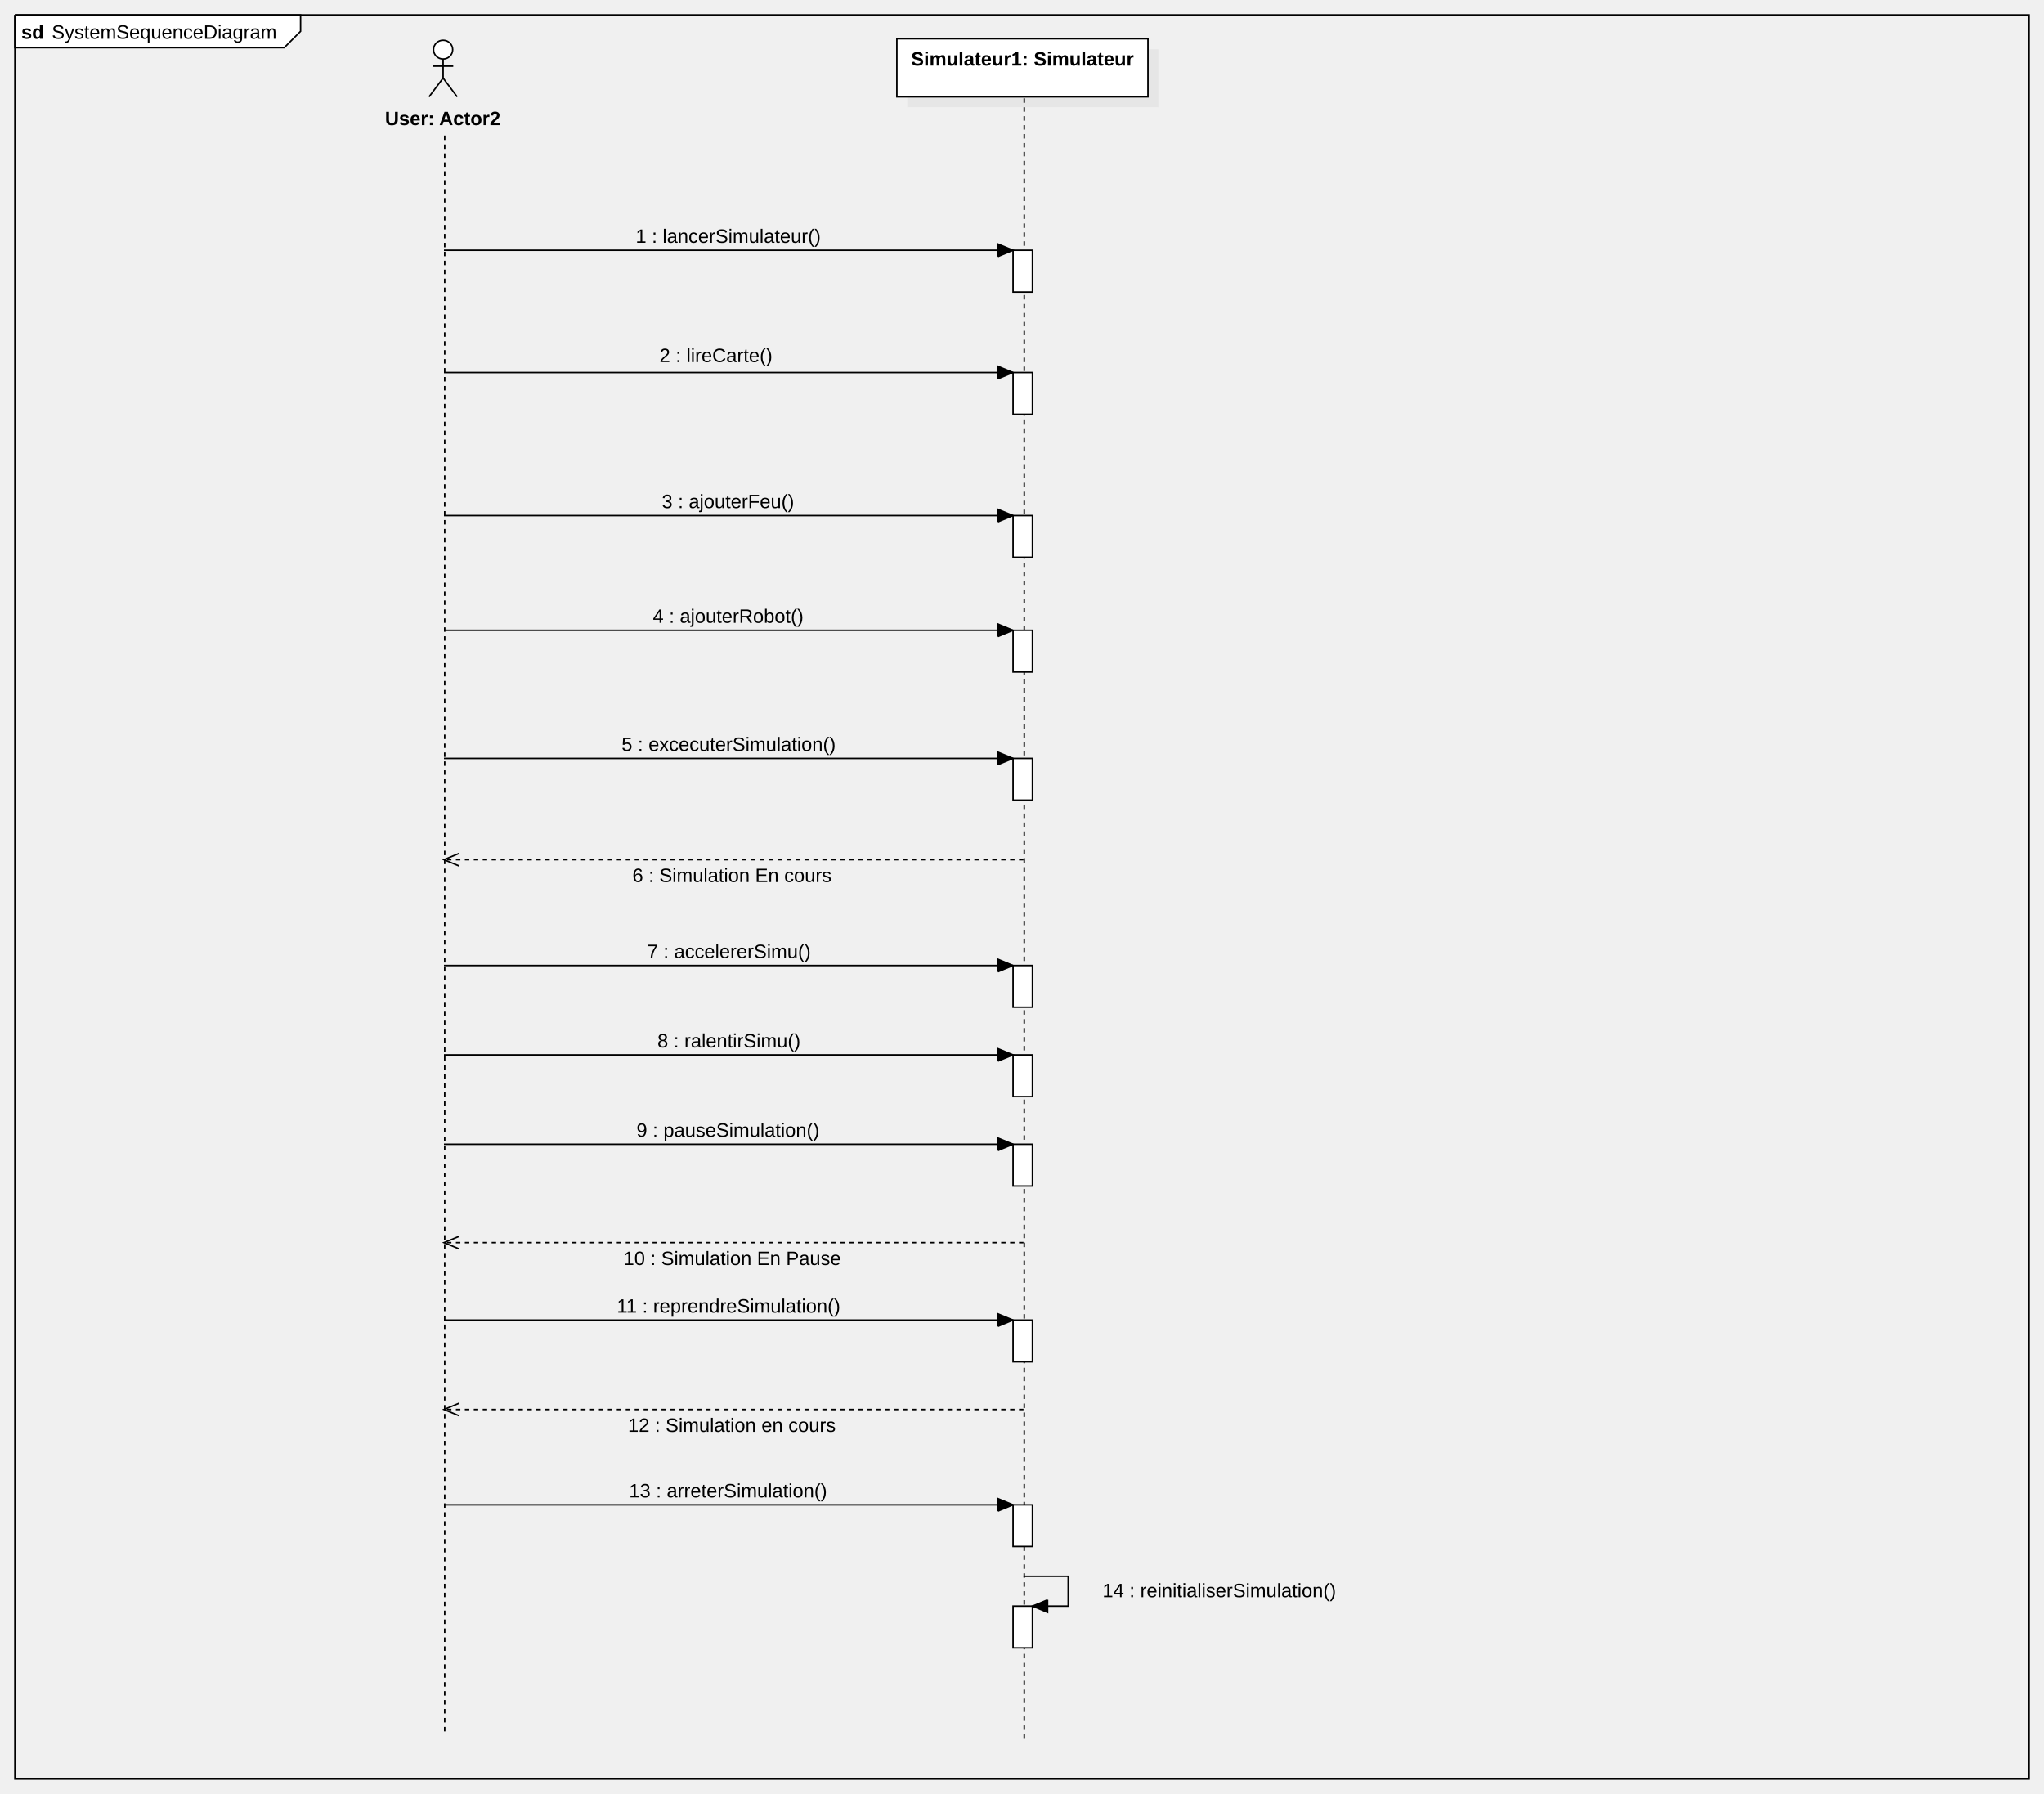
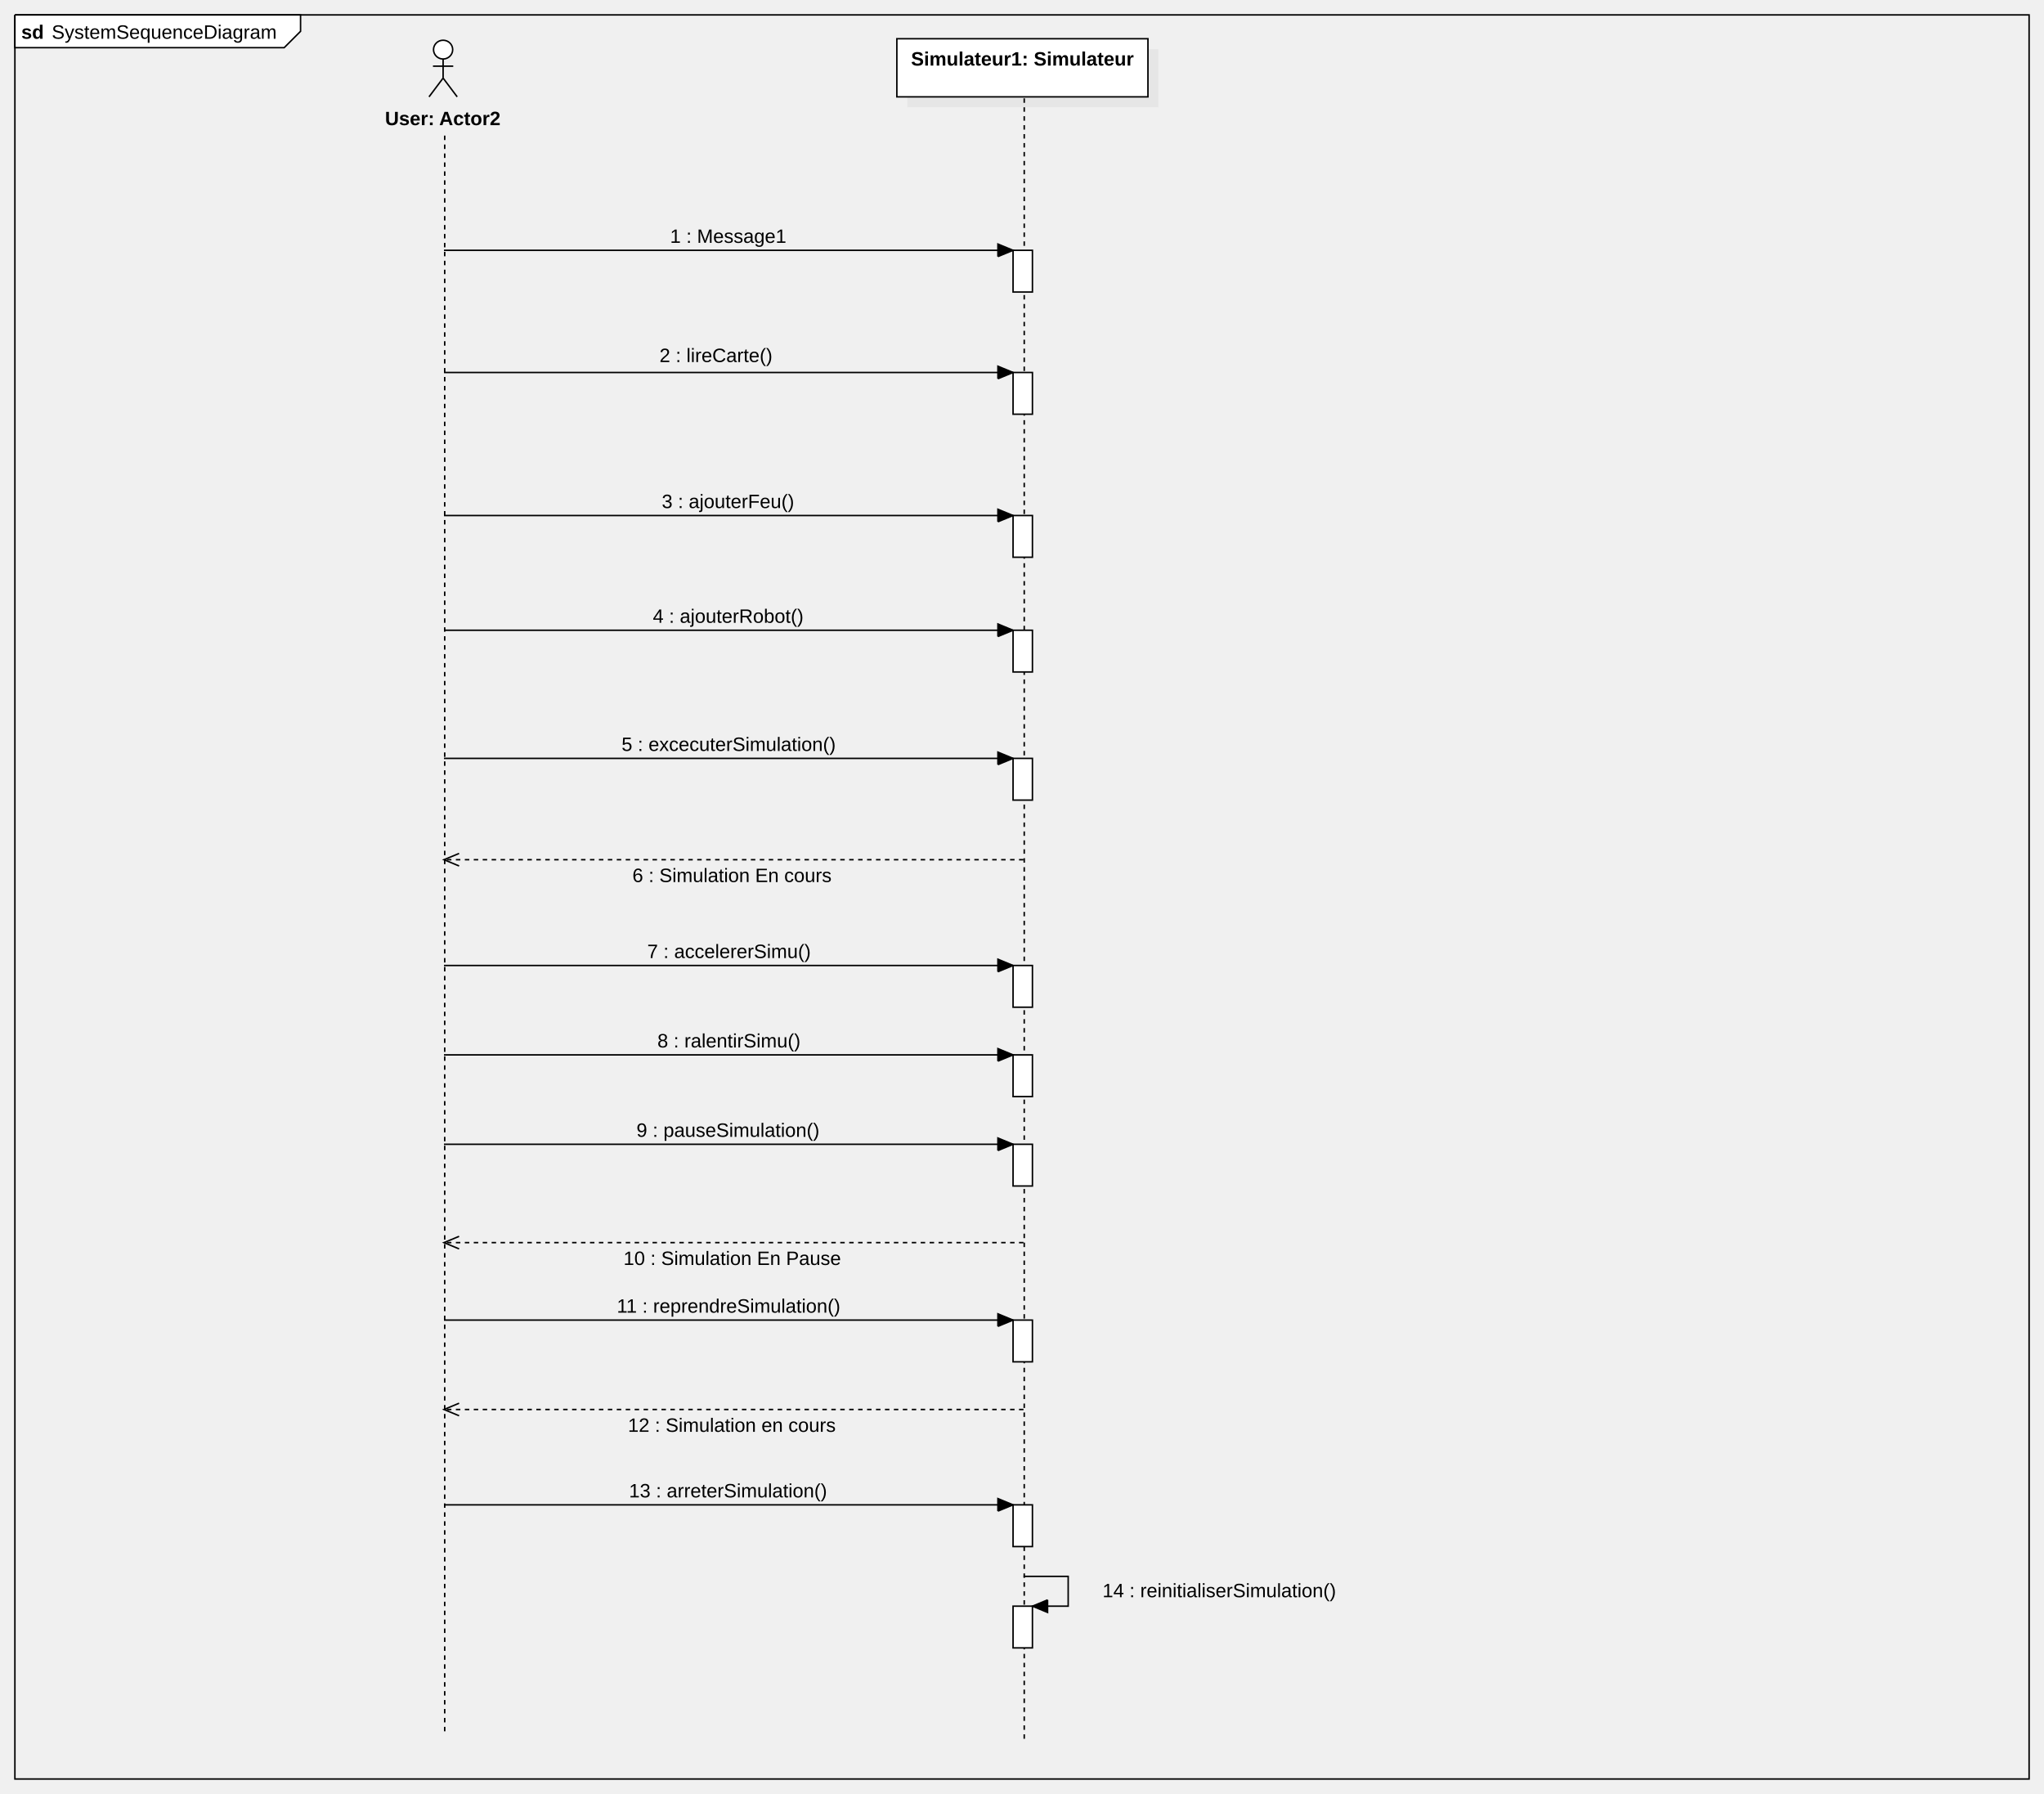
<svg xmlns="http://www.w3.org/2000/svg" version="1.1" width="1372" height="1204">
  <defs />
  <g>
    <g transform="translate(10,-14) scale(1,1)">
      <path fill="none" stroke="#000000" d="M 0 24 L 1352 24 L 1352 1208 L 0 1208 L 0 24" stroke-miterlimit="10" />
    </g>
    <g transform="translate(10,-14) scale(1,1)">
      <path fill="#ffffff" stroke="none" d="M 0 24 L 0 46 L 180.747 46 L 191.747 35 L 191.747 24 L 0 24" />
    </g>
    <g transform="translate(10,-14) scale(1,1)">
      <path fill="none" stroke="#000000" d="M 0 24 L 0 46 L 180.747 46 L 191.747 35 L 191.747 24 L 0 24 L 0 24" stroke-miterlimit="10" />
    </g>
    <g transform="translate(10,-14) scale(1,1)">
      <g>
        <path fill="none" stroke="none" />
        <text fill="#000000" stroke="none" font-family="Arial" font-size="13px" font-style="normal" font-weight="normal" text-decoration="none" x="24.73" y="40">SystemSequenceDiagram</text>
      </g>
    </g>
    <g transform="translate(10,-14) scale(1,1)">
      <g>
        <path fill="none" stroke="none" />
        <text fill="#000000" stroke="none" font-family="Arial" font-size="13px" font-style="normal" font-weight="bold" text-decoration="none" x="4.28" y="40">sd</text>
      </g>
    </g>
    <g transform="translate(10,-14) scale(1,1)">
      <path fill="#ffffff" stroke="none" d="M 280.998 47.3 C 280.998 43.821 283.877 41 287.427 41 C 290.978 41 293.856 43.821 293.856 47.3 C 293.856 50.779 290.978 53.6 287.427 53.6 C 283.877 53.6 280.998 50.779 280.998 47.3 Z" />
    </g>
    <g transform="translate(10,-14) scale(1,1)">
      <path fill="none" stroke="#000000" d="M 280.998 47.3 C 280.998 43.821 283.877 41 287.427 41 C 290.978 41 293.856 43.821 293.856 47.3 C 293.856 50.779 290.978 53.6 287.427 53.6 C 283.877 53.6 280.998 50.779 280.998 47.3 Z" stroke-miterlimit="10" />
    </g>
    <g transform="translate(10,-14) scale(1,1)">
      <path fill="none" stroke="#000000" d="M 287.427 53.6 L 287.427 66.4" stroke-miterlimit="10" />
    </g>
    <g transform="translate(10,-14) scale(1,1)">
      <path fill="none" stroke="#000000" d="M 280.62 58.4 L 294.235 58.4" stroke-miterlimit="10" />
    </g>
    <g transform="translate(10,-14) scale(1,1)">
      <path fill="none" stroke="#000000" d="M 287.427 66.4 L 277.973 79" stroke-miterlimit="10" />
    </g>
    <g transform="translate(10,-14) scale(1,1)">
      <path fill="none" stroke="#000000" d="M 287.427 66.4 L 296.882 79" stroke-miterlimit="10" />
    </g>
    <g transform="translate(10,-14) scale(1,1)">
      <g>
        <path fill="none" stroke="none" />
        <text fill="#000000" stroke="none" font-family="Arial" font-size="13px" font-style="normal" font-weight="bold" text-decoration="none" x="248.415" y="98">User: Actor2</text>
      </g>
    </g>
    <g transform="translate(10,-14) scale(1,1)">
      <path fill="none" stroke="#000000" d="M 288.5 105 L 288.5 1176" stroke-miterlimit="10" stroke-dasharray="3" />
    </g>
    <g transform="translate(10,-14) scale(1,1)">
      <rect fill="#C0C0C0" stroke="none" x="599" y="47" width="168.538" height="39" opacity="0.2" />
    </g>
    <g transform="translate(10,-14) scale(1,1)">
      <rect fill="#ffffff" stroke="none" x="592" y="40" width="168.538" height="39" />
    </g>
    <g transform="translate(10,-14) scale(1,1)">
      <path fill="none" stroke="#000000" d="M 592 40 L 760.538 40 L 760.538 79 L 592 79 L 592 40 Z Z" stroke-miterlimit="10" />
    </g>
    <g transform="translate(10,-14) scale(1,1)">
      <g>
        <path fill="none" stroke="none" />
        <text fill="#000000" stroke="none" font-family="Arial" font-size="13px" font-style="normal" font-weight="bold" text-decoration="none" x="601.5" y="58">Simulateur1: Simulateur</text>
      </g>
    </g>
    <g transform="translate(10,-14) scale(1,1)">
      <path fill="none" stroke="#000000" d="M 677.5 80 L 677.5 1184" stroke-miterlimit="10" stroke-dasharray="3" />
    </g>
    <g transform="translate(10,-14) scale(1,1)">
      <path fill="none" stroke="#000000" d="M 288 182 L 670 182" stroke-miterlimit="10" />
    </g>
    <g transform="translate(10,-14) scale(1,1)">
      <path fill="#000000" stroke="none" d="M 659.837 186.21 L 670 182 L 659.837 177.79" />
    </g>
    <g transform="translate(10,-14) scale(1,1)">
      <path fill="none" stroke="#000000" d="M 659.837 186.21 L 670 182 L 659.837 177.79 L 659.837 186.21" stroke-miterlimit="10" />
    </g>
    <g transform="translate(10,-14) scale(1,1)">
      <g>
        <path fill="none" stroke="none" />
-         <text fill="#000000" stroke="none" font-family="Arial" font-size="13px" font-style="normal" font-weight="normal" text-decoration="none" x="416.671" y="177">1 : lancerSimulateur()</text>
+         <text fill="#000000" stroke="none" font-family="Arial" font-size="13px" font-style="normal" font-weight="normal" text-decoration="none" x="439.783" y="177">1 : Message1</text>
      </g>
    </g>
    <g transform="translate(10,-14) scale(1,1)">
      <rect fill="#ffffff" stroke="none" x="670" y="182" width="13" height="28" />
    </g>
    <g transform="translate(10,-14) scale(1,1)">
      <path fill="none" stroke="#000000" d="M 670 182 L 683 182 L 683 210 L 670 210 L 670 182 Z Z" stroke-miterlimit="10" />
    </g>
    <g transform="translate(10,-14) scale(1,1)">
      <path fill="none" stroke="#000000" d="M 288 264 L 670 264" stroke-miterlimit="10" />
    </g>
    <g transform="translate(10,-14) scale(1,1)">
      <path fill="#000000" stroke="none" d="M 659.837 268.21 L 670 264 L 659.837 259.79" />
    </g>
    <g transform="translate(10,-14) scale(1,1)">
      <path fill="none" stroke="#000000" d="M 659.837 268.21 L 670 264 L 659.837 259.79 L 659.837 268.21" stroke-miterlimit="10" />
    </g>
    <g transform="translate(10,-14) scale(1,1)">
      <g>
        <path fill="none" stroke="none" />
        <text fill="#000000" stroke="none" font-family="Arial" font-size="13px" font-style="normal" font-weight="normal" text-decoration="none" x="432.671" y="257">2 : lireCarte()</text>
      </g>
    </g>
    <g transform="translate(10,-14) scale(1,1)">
      <rect fill="#ffffff" stroke="none" x="670" y="264" width="13" height="28" />
    </g>
    <g transform="translate(10,-14) scale(1,1)">
      <path fill="none" stroke="#000000" d="M 670 264 L 683 264 L 683 292 L 670 292 L 670 264 Z Z" stroke-miterlimit="10" />
    </g>
    <g transform="translate(10,-14) scale(1,1)">
      <path fill="none" stroke="#000000" d="M 288 360 L 670 360" stroke-miterlimit="10" />
    </g>
    <g transform="translate(10,-14) scale(1,1)">
      <path fill="#000000" stroke="none" d="M 659.837 364.21 L 670 360 L 659.837 355.79" />
    </g>
    <g transform="translate(10,-14) scale(1,1)">
      <path fill="none" stroke="#000000" d="M 659.837 364.21 L 670 360 L 659.837 355.79 L 659.837 364.21" stroke-miterlimit="10" />
    </g>
    <g transform="translate(10,-14) scale(1,1)">
      <g>
        <path fill="none" stroke="none" />
        <text fill="#000000" stroke="none" font-family="Arial" font-size="13px" font-style="normal" font-weight="normal" text-decoration="none" x="434.22" y="355">3 : ajouterFeu()</text>
      </g>
    </g>
    <g transform="translate(10,-14) scale(1,1)">
      <rect fill="#ffffff" stroke="none" x="670" y="360" width="13" height="28" />
    </g>
    <g transform="translate(10,-14) scale(1,1)">
      <path fill="none" stroke="#000000" d="M 670 360 L 683 360 L 683 388 L 670 388 L 670 360 Z Z" stroke-miterlimit="10" />
    </g>
    <g transform="translate(10,-14) scale(1,1)">
      <path fill="none" stroke="#000000" d="M 288 437 L 670 437" stroke-miterlimit="10" />
    </g>
    <g transform="translate(10,-14) scale(1,1)">
      <path fill="#000000" stroke="none" d="M 659.837 441.21 L 670 437 L 659.837 432.79" />
    </g>
    <g transform="translate(10,-14) scale(1,1)">
      <path fill="none" stroke="#000000" d="M 659.837 441.21 L 670 437 L 659.837 432.79 L 659.837 441.21" stroke-miterlimit="10" />
    </g>
    <g transform="translate(10,-14) scale(1,1)">
      <g>
        <path fill="none" stroke="none" />
        <text fill="#000000" stroke="none" font-family="Arial" font-size="13px" font-style="normal" font-weight="normal" text-decoration="none" x="428.22" y="432">4 : ajouterRobot()</text>
      </g>
    </g>
    <g transform="translate(10,-14) scale(1,1)">
      <rect fill="#ffffff" stroke="none" x="670" y="437" width="13" height="28" />
    </g>
    <g transform="translate(10,-14) scale(1,1)">
      <path fill="none" stroke="#000000" d="M 670 437 L 683 437 L 683 465 L 670 465 L 670 437 Z Z" stroke-miterlimit="10" />
    </g>
    <g transform="translate(10,-14) scale(1,1)">
      <path fill="none" stroke="#000000" d="M 288 523 L 670 523" stroke-miterlimit="10" />
    </g>
    <g transform="translate(10,-14) scale(1,1)">
      <path fill="#000000" stroke="none" d="M 659.837 527.21 L 670 523 L 659.837 518.79" />
    </g>
    <g transform="translate(10,-14) scale(1,1)">
      <path fill="none" stroke="#000000" d="M 659.837 527.21 L 670 523 L 659.837 518.79 L 659.837 527.21" stroke-miterlimit="10" />
    </g>
    <g transform="translate(10,-14) scale(1,1)">
      <g>
        <path fill="none" stroke="none" />
        <text fill="#000000" stroke="none" font-family="Arial" font-size="13px" font-style="normal" font-weight="normal" text-decoration="none" x="407.22" y="518">5 : excecuterSimulation()</text>
      </g>
    </g>
    <g transform="translate(10,-14) scale(1,1)">
      <rect fill="#ffffff" stroke="none" x="670" y="523" width="13" height="28" />
    </g>
    <g transform="translate(10,-14) scale(1,1)">
      <path fill="none" stroke="#000000" d="M 670 523 L 683 523 L 683 551 L 670 551 L 670 523 Z Z" stroke-miterlimit="10" />
    </g>
    <g transform="translate(10,-14) scale(1,1)">
      <path fill="none" stroke="#000000" d="M 677 591 L 288 591" stroke-miterlimit="10" stroke-dasharray="3" />
    </g>
    <g transform="translate(10,-14) scale(1,1)">
      <path fill="none" stroke="#000000" d="M 298.163 586.79 L 288 591 L 298.163 595.21" stroke-miterlimit="10" />
    </g>
    <g transform="translate(10,-14) scale(1,1)">
      <g>
        <path fill="none" stroke="none" />
        <text fill="#000000" stroke="none" font-family="Arial" font-size="13px" font-style="normal" font-weight="normal" text-decoration="none" x="414.5" y="606">6 : Simulation En cours</text>
      </g>
    </g>
    <g transform="translate(10,-14) scale(1,1)">
      <path fill="none" stroke="#000000" d="M 288 662 L 670 662" stroke-miterlimit="10" />
    </g>
    <g transform="translate(10,-14) scale(1,1)">
      <path fill="#000000" stroke="none" d="M 659.837 666.21 L 670 662 L 659.837 657.79" />
    </g>
    <g transform="translate(10,-14) scale(1,1)">
      <path fill="none" stroke="#000000" d="M 659.837 666.21 L 670 662 L 659.837 657.79 L 659.837 666.21" stroke-miterlimit="10" />
    </g>
    <g transform="translate(10,-14) scale(1,1)">
      <g>
        <path fill="none" stroke="none" />
        <text fill="#000000" stroke="none" font-family="Arial" font-size="13px" font-style="normal" font-weight="normal" text-decoration="none" x="424.45" y="657">7 : accelererSimu()</text>
      </g>
    </g>
    <g transform="translate(10,-14) scale(1,1)">
      <rect fill="#ffffff" stroke="none" x="670" y="662" width="13" height="28" />
    </g>
    <g transform="translate(10,-14) scale(1,1)">
      <path fill="none" stroke="#000000" d="M 670 662 L 683 662 L 683 690 L 670 690 L 670 662 Z Z" stroke-miterlimit="10" />
    </g>
    <g transform="translate(10,-14) scale(1,1)">
      <path fill="none" stroke="#000000" d="M 288 722 L 670 722" stroke-miterlimit="10" />
    </g>
    <g transform="translate(10,-14) scale(1,1)">
      <path fill="#000000" stroke="none" d="M 659.837 726.21 L 670 722 L 659.837 717.79" />
    </g>
    <g transform="translate(10,-14) scale(1,1)">
      <path fill="none" stroke="#000000" d="M 659.837 726.21 L 670 722 L 659.837 717.79 L 659.837 726.21" stroke-miterlimit="10" />
    </g>
    <g transform="translate(10,-14) scale(1,1)">
      <g>
        <path fill="none" stroke="none" />
        <text fill="#000000" stroke="none" font-family="Arial" font-size="13px" font-style="normal" font-weight="normal" text-decoration="none" x="431.26" y="717">8 : ralentirSimu()</text>
      </g>
    </g>
    <g transform="translate(10,-14) scale(1,1)">
      <rect fill="#ffffff" stroke="none" x="670" y="722" width="13" height="28" />
    </g>
    <g transform="translate(10,-14) scale(1,1)">
      <path fill="none" stroke="#000000" d="M 670 722 L 683 722 L 683 750 L 670 750 L 670 722 Z Z" stroke-miterlimit="10" />
    </g>
    <g transform="translate(10,-14) scale(1,1)">
      <path fill="none" stroke="#000000" d="M 288 782 L 670 782" stroke-miterlimit="10" />
    </g>
    <g transform="translate(10,-14) scale(1,1)">
      <path fill="#000000" stroke="none" d="M 659.837 786.21 L 670 782 L 659.837 777.79" />
    </g>
    <g transform="translate(10,-14) scale(1,1)">
      <path fill="none" stroke="#000000" d="M 659.837 786.21 L 670 782 L 659.837 777.79 L 659.837 786.21" stroke-miterlimit="10" />
    </g>
    <g transform="translate(10,-14) scale(1,1)">
      <g>
        <path fill="none" stroke="none" />
        <text fill="#000000" stroke="none" font-family="Arial" font-size="13px" font-style="normal" font-weight="normal" text-decoration="none" x="417.22" y="777">9 : pauseSimulation()</text>
      </g>
    </g>
    <g transform="translate(10,-14) scale(1,1)">
      <rect fill="#ffffff" stroke="none" x="670" y="782" width="13" height="28" />
    </g>
    <g transform="translate(10,-14) scale(1,1)">
      <path fill="none" stroke="#000000" d="M 670 782 L 683 782 L 683 810 L 670 810 L 670 782 Z Z" stroke-miterlimit="10" />
    </g>
    <g transform="translate(10,-14) scale(1,1)">
      <path fill="none" stroke="#000000" d="M 677 848 L 288 848" stroke-miterlimit="10" stroke-dasharray="3" />
    </g>
    <g transform="translate(10,-14) scale(1,1)">
      <path fill="none" stroke="#000000" d="M 298.163 843.79 L 288 848 L 298.163 852.21" stroke-miterlimit="10" />
    </g>
    <g transform="translate(10,-14) scale(1,1)">
      <g>
        <path fill="none" stroke="none" />
        <text fill="#000000" stroke="none" font-family="Arial" font-size="13px" font-style="normal" font-weight="normal" text-decoration="none" x="408.5" y="863">10 : Simulation En Pause</text>
      </g>
    </g>
    <g transform="translate(10,-14) scale(1,1)">
      <path fill="none" stroke="#000000" d="M 288 900 L 670 900" stroke-miterlimit="10" />
    </g>
    <g transform="translate(10,-14) scale(1,1)">
      <path fill="#000000" stroke="none" d="M 659.837 904.21 L 670 900 L 659.837 895.79" />
    </g>
    <g transform="translate(10,-14) scale(1,1)">
      <path fill="none" stroke="#000000" d="M 659.837 904.21 L 670 900 L 659.837 895.79 L 659.837 904.21" stroke-miterlimit="10" />
    </g>
    <g transform="translate(10,-14) scale(1,1)">
      <g>
        <path fill="none" stroke="none" />
        <text fill="#000000" stroke="none" font-family="Arial" font-size="13px" font-style="normal" font-weight="normal" text-decoration="none" x="404.03" y="895">11 : reprendreSimulation()</text>
      </g>
    </g>
    <g transform="translate(10,-14) scale(1,1)">
      <rect fill="#ffffff" stroke="none" x="670" y="900" width="13" height="28" />
    </g>
    <g transform="translate(10,-14) scale(1,1)">
      <path fill="none" stroke="#000000" d="M 670 900 L 683 900 L 683 928 L 670 928 L 670 900 Z Z" stroke-miterlimit="10" />
    </g>
    <g transform="translate(10,-14) scale(1,1)">
      <path fill="none" stroke="#000000" d="M 677 960 L 288 960" stroke-miterlimit="10" stroke-dasharray="3" />
    </g>
    <g transform="translate(10,-14) scale(1,1)">
      <path fill="none" stroke="#000000" d="M 298.163 955.79 L 288 960 L 298.163 964.21" stroke-miterlimit="10" />
    </g>
    <g transform="translate(10,-14) scale(1,1)">
      <g>
        <path fill="none" stroke="none" />
        <text fill="#000000" stroke="none" font-family="Arial" font-size="13px" font-style="normal" font-weight="normal" text-decoration="none" x="411.5" y="975">12 : Simulation en cours</text>
      </g>
    </g>
    <g transform="translate(10,-14) scale(1,1)">
      <path fill="none" stroke="#000000" d="M 288 1024 L 670 1024" stroke-miterlimit="10" />
    </g>
    <g transform="translate(10,-14) scale(1,1)">
      <path fill="#000000" stroke="none" d="M 659.837 1028.21 L 670 1024 L 659.837 1019.79" />
    </g>
    <g transform="translate(10,-14) scale(1,1)">
      <path fill="none" stroke="#000000" d="M 659.837 1028.21 L 670 1024 L 659.837 1019.79 L 659.837 1028.21" stroke-miterlimit="10" />
    </g>
    <g transform="translate(10,-14) scale(1,1)">
      <g>
        <path fill="none" stroke="none" />
        <text fill="#000000" stroke="none" font-family="Arial" font-size="13px" font-style="normal" font-weight="normal" text-decoration="none" x="412.22" y="1019">13 : arreterSimulation()</text>
      </g>
    </g>
    <g transform="translate(10,-14) scale(1,1)">
      <rect fill="#ffffff" stroke="none" x="670" y="1024" width="13" height="28" />
    </g>
    <g transform="translate(10,-14) scale(1,1)">
      <path fill="none" stroke="#000000" d="M 670 1024 L 683 1024 L 683 1052 L 670 1052 L 670 1024 Z Z" stroke-miterlimit="10" />
    </g>
    <g transform="translate(10,-14) scale(1,1)">
      <path fill="none" stroke="#000000" d="M 677 1072 L 707 1072 L 707 1092 L 683 1092" stroke-miterlimit="10" />
    </g>
    <g transform="translate(10,-14) scale(1,1)">
      <path fill="#000000" stroke="none" d="M 693.163 1087.79 L 683 1092 L 693.163 1096.21" />
    </g>
    <g transform="translate(10,-14) scale(1,1)">
      <path fill="none" stroke="#000000" d="M 693.163 1087.79 L 683 1092 L 693.163 1096.21 L 693.163 1087.79" stroke-miterlimit="10" />
    </g>
    <g transform="translate(10,-14) scale(1,1)">
      <g>
        <path fill="none" stroke="none" />
        <text fill="#000000" stroke="none" font-family="Arial" font-size="13px" font-style="normal" font-weight="normal" text-decoration="none" x="730.03" y="1086">14 : reinitialiserSimulation()</text>
      </g>
    </g>
    <g transform="translate(10,-14) scale(1,1)">
      <rect fill="#ffffff" stroke="none" x="670" y="1092" width="13" height="28" />
    </g>
    <g transform="translate(10,-14) scale(1,1)">
      <path fill="none" stroke="#000000" d="M 670 1092 L 683 1092 L 683 1120 L 670 1120 L 670 1092 Z Z" stroke-miterlimit="10" />
    </g>
  </g>
</svg>
